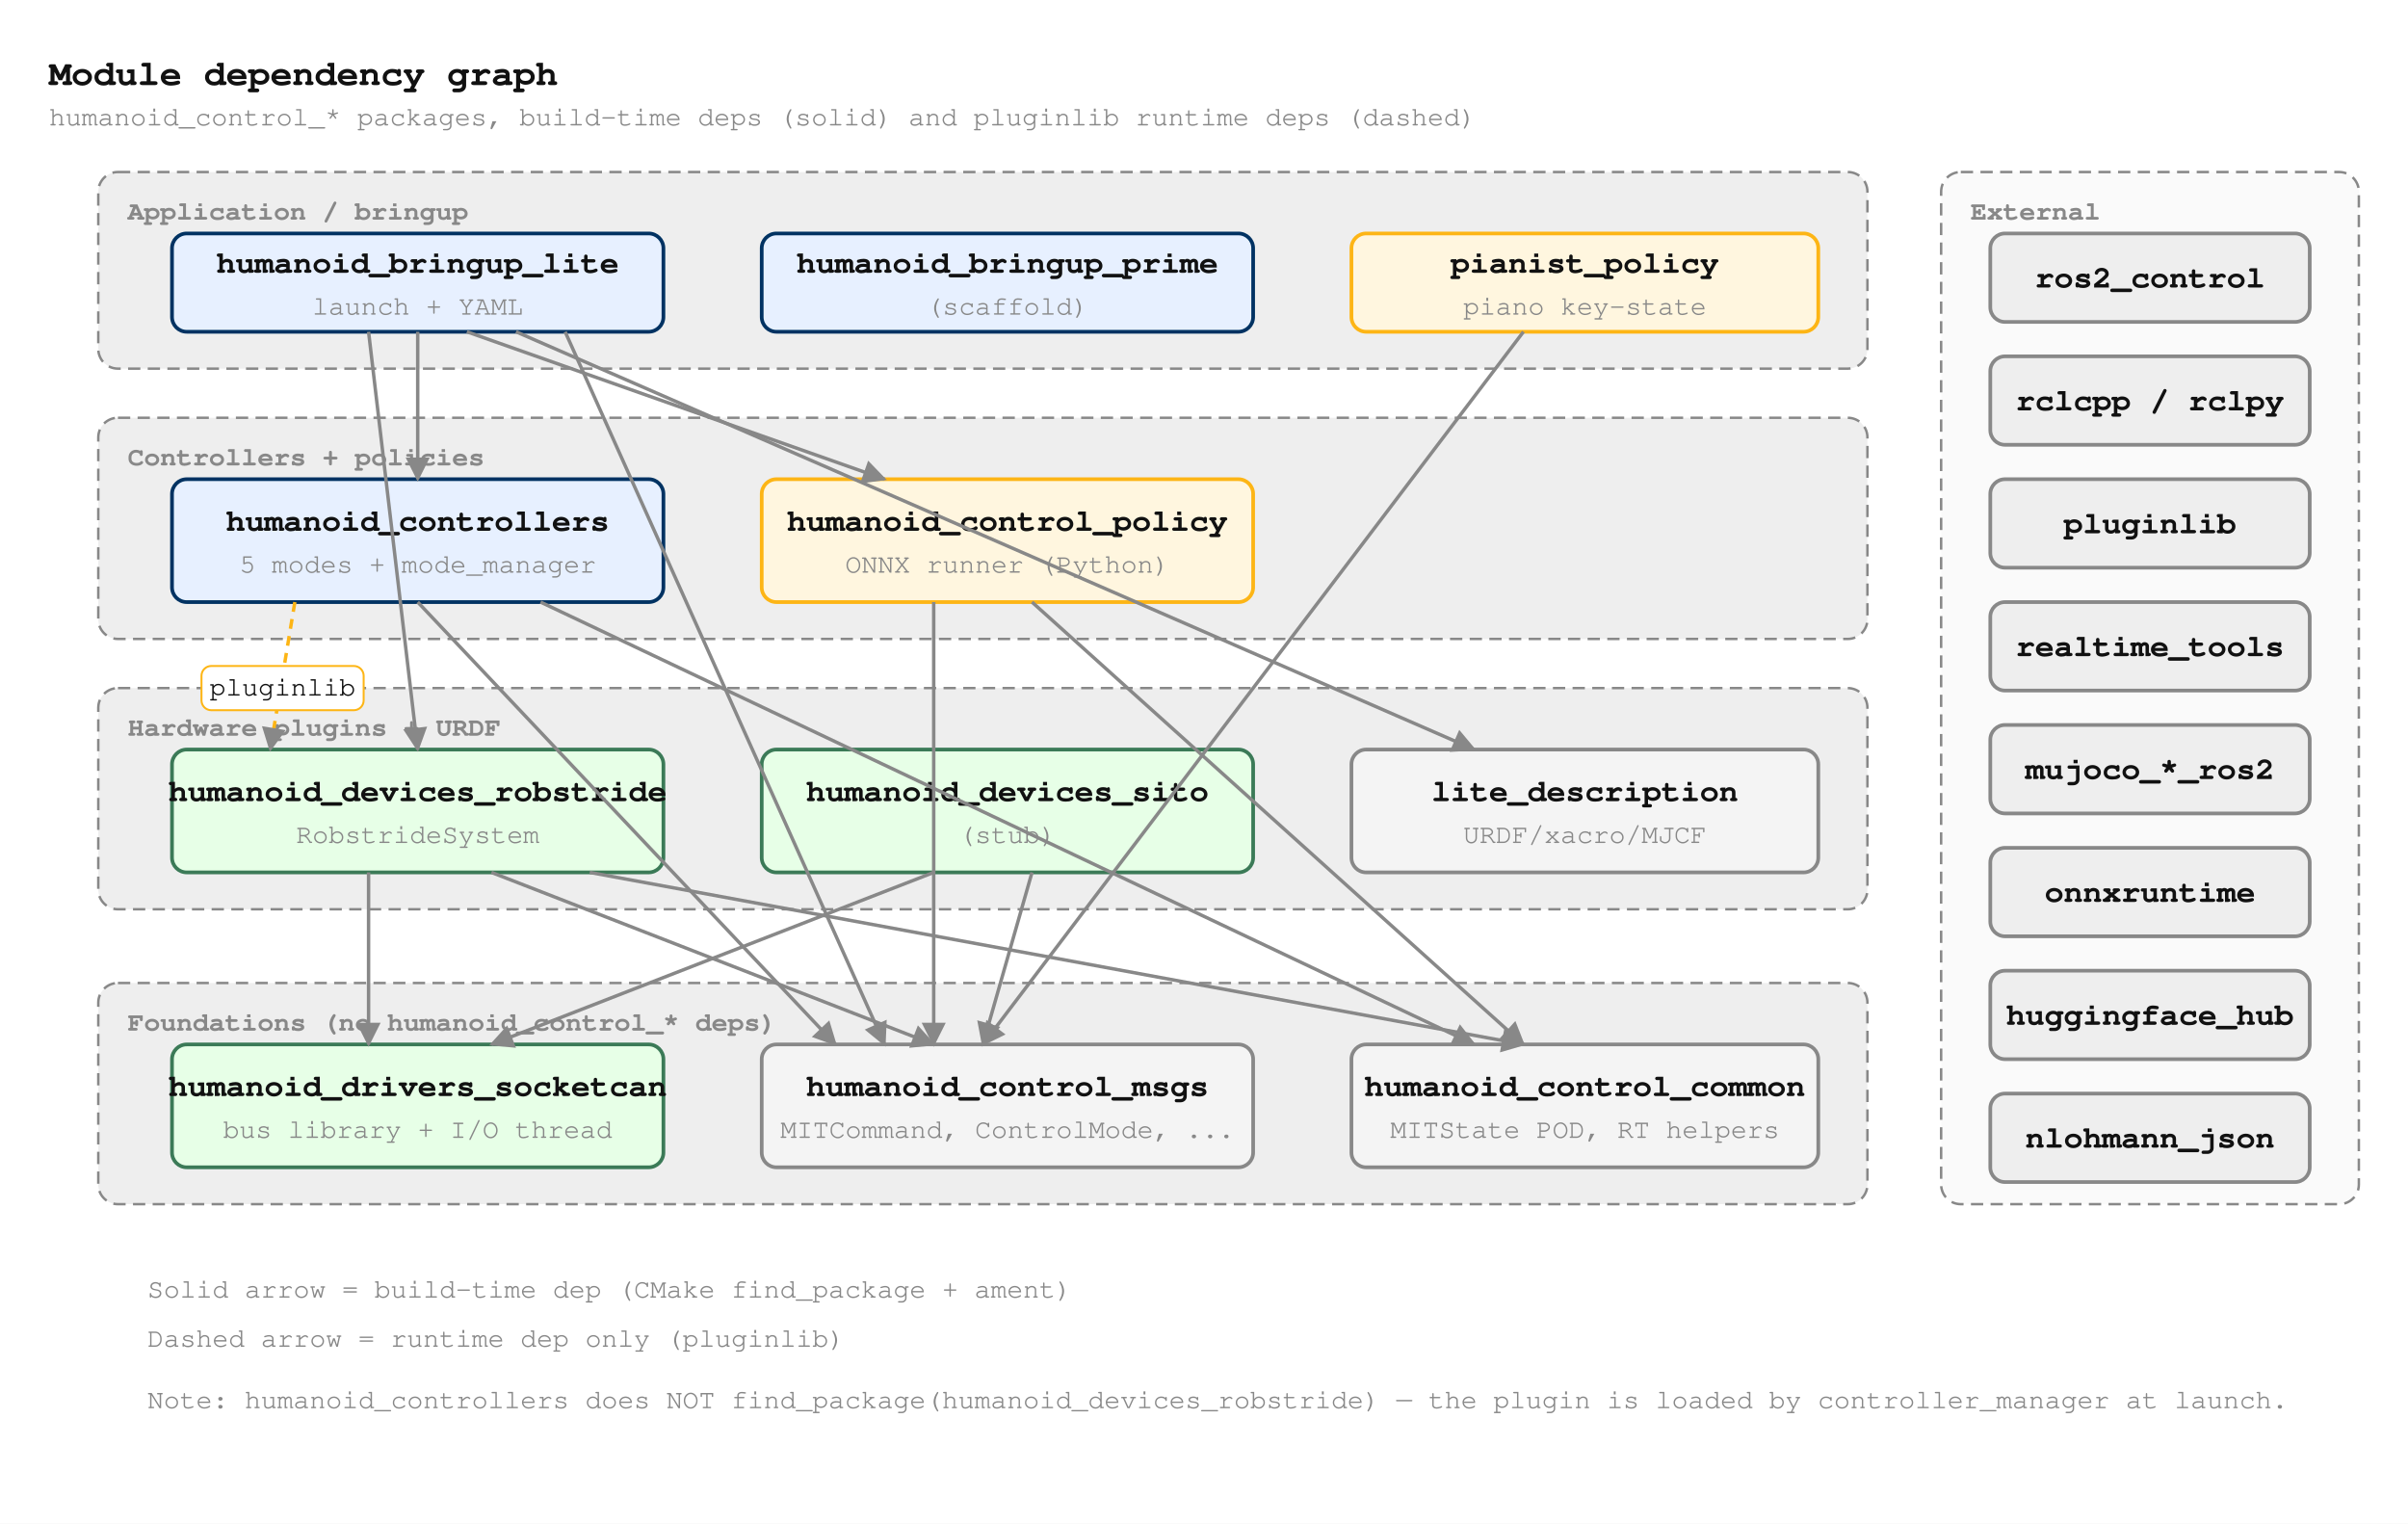
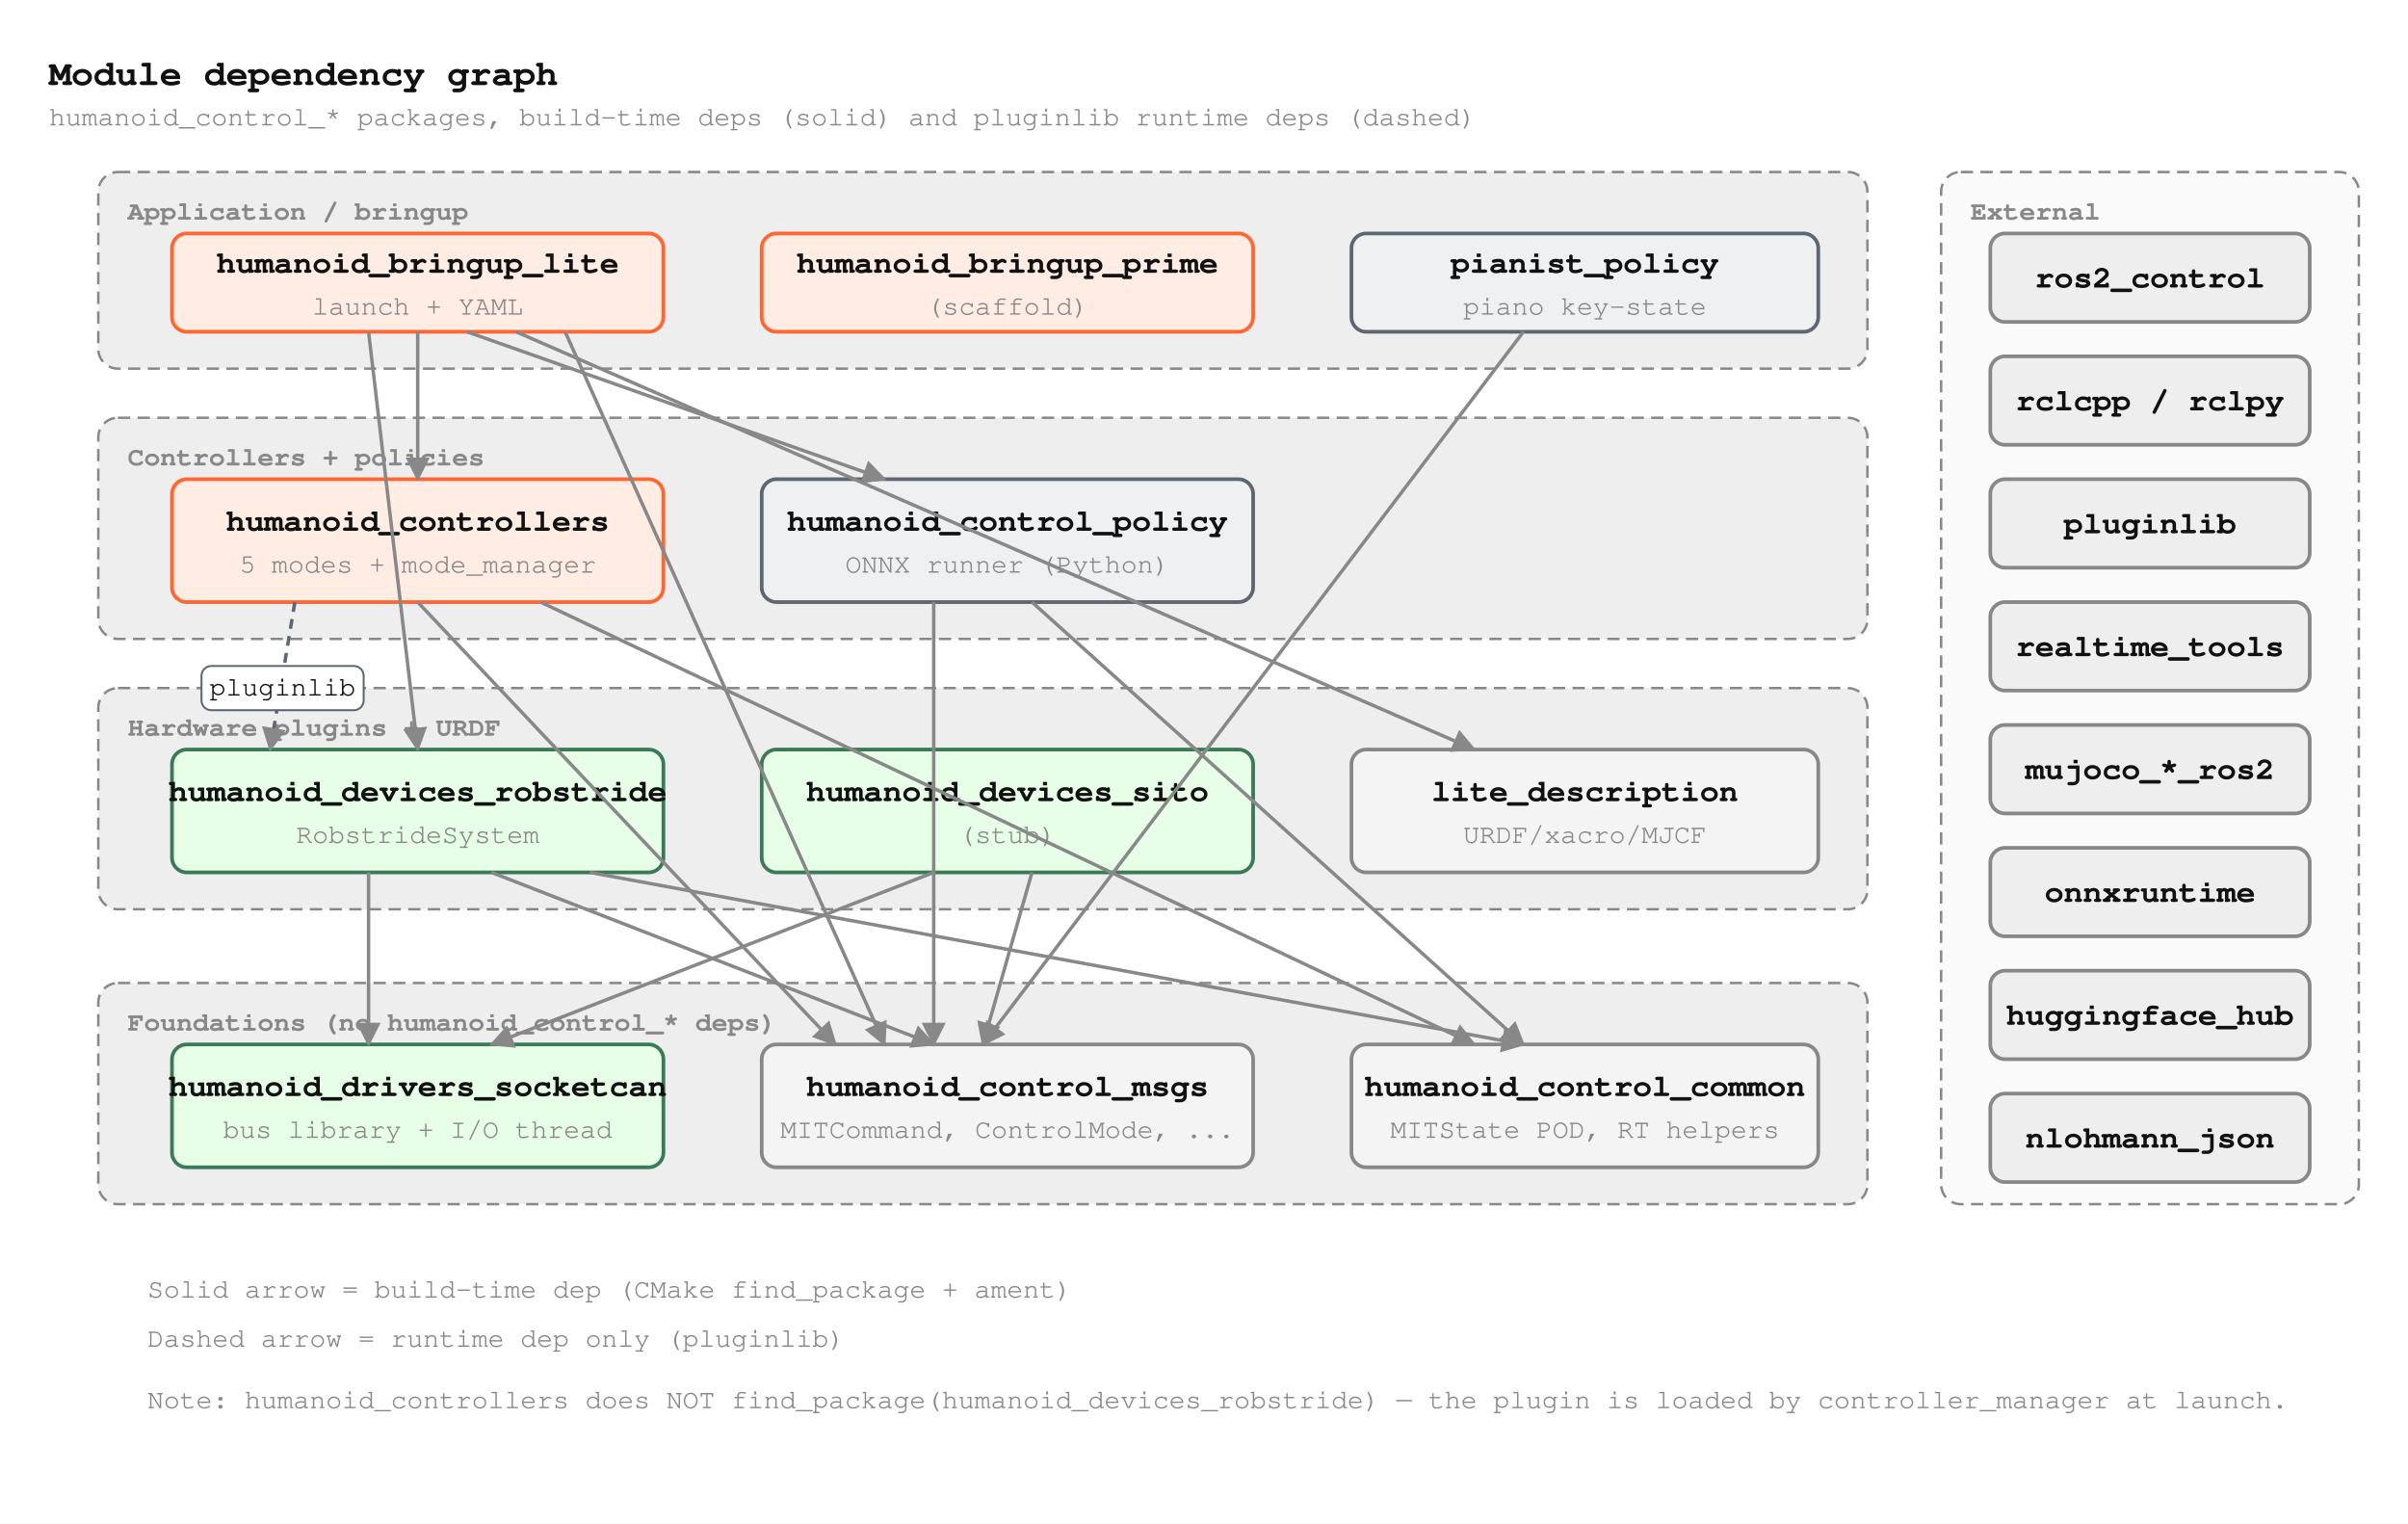
<svg xmlns="http://www.w3.org/2000/svg" viewBox="0 0 980 620" width="980" height="620" font-family="ui-monospace, Menlo, Consolas, Courier, monospace" font-size="13" fill="#111111" text-rendering="geometricPrecision">
  <defs>
    <marker id="arrow" viewBox="0 0 10 10" refX="9" refY="5" markerWidth="7" markerHeight="7" orient="auto-start-reverse">
      <path d="M 0 0 L 10 5 L 0 10 z" fill="#111111" />
    </marker>
    <marker id="arrow-grey" viewBox="0 0 10 10" refX="9" refY="5" markerWidth="7" markerHeight="7" orient="auto-start-reverse">
      <path d="M 0 0 L 10 5 L 0 10 z" fill="#888888" />
    </marker>
  </defs>
  <rect width="100%" height="100%" fill="white" />
  <text x="20" y="30" font-size="15" font-weight="700" text-anchor="start" fill="#111111" dominant-baseline="middle">Module dependency graph</text>
  <text x="20" y="48" font-size="11" font-weight="400" text-anchor="start" fill="#888888" dominant-baseline="middle">humanoid_control_* packages, build-time deps (solid) and pluginlib runtime deps (dashed)</text>
  <rect x="40" y="70" width="720" height="80" rx="8" ry="8" fill="#EEEEEE" stroke="#888888" stroke-width="1" stroke-dasharray="5 3" />
  <text x="52" y="86" font-size="11" font-weight="600" text-anchor="start" fill="#888888" dominant-baseline="middle">Application / bringup</text>
  <rect x="40" y="170" width="720" height="90" rx="8" ry="8" fill="#EEEEEE" stroke="#888888" stroke-width="1" stroke-dasharray="5 3" />
  <text x="52" y="186" font-size="11" font-weight="600" text-anchor="start" fill="#888888" dominant-baseline="middle">Controllers + policies</text>
  <rect x="40" y="280" width="720" height="90" rx="8" ry="8" fill="#EEEEEE" stroke="#888888" stroke-width="1" stroke-dasharray="5 3" />
  <text x="52" y="296" font-size="11" font-weight="600" text-anchor="start" fill="#888888" dominant-baseline="middle">Hardware plugins + URDF</text>
  <rect x="40" y="400" width="720" height="90" rx="8" ry="8" fill="#EEEEEE" stroke="#888888" stroke-width="1" stroke-dasharray="5 3" />
  <text x="52" y="416" font-size="11" font-weight="600" text-anchor="start" fill="#888888" dominant-baseline="middle">Foundations (no humanoid_control_* deps)</text>
  <rect x="790" y="70" width="170" height="420" rx="8" ry="8" fill="#FAFAFA" stroke="#888888" stroke-width="1" stroke-dasharray="5 3" />
  <text x="802" y="86" font-size="11" font-weight="600" text-anchor="start" fill="#888888" dominant-baseline="middle">External</text>
-   <rect x="70" y="95" width="200" height="40" rx="6" ry="6" fill="#E7F0FF" stroke="#003262" stroke-width="1.5" />
+   <rect x="70" y="95" width="200" height="40" rx="6" ry="6" fill="#ffece2" stroke="#ff6633" stroke-width="1.5" />
  <text x="170" y="107" font-size="13" font-weight="600" text-anchor="middle" fill="#111111" dominant-baseline="middle">humanoid_bringup_lite</text>
  <text x="170" y="125" font-size="11" font-weight="400" text-anchor="middle" fill="#888888" dominant-baseline="middle">launch + YAML</text>
-   <rect x="310" y="95" width="200" height="40" rx="6" ry="6" fill="#E7F0FF" stroke="#003262" stroke-width="1.5" />
+   <rect x="310" y="95" width="200" height="40" rx="6" ry="6" fill="#ffece2" stroke="#ff6633" stroke-width="1.5" />
  <text x="410" y="107" font-size="13" font-weight="600" text-anchor="middle" fill="#111111" dominant-baseline="middle">humanoid_bringup_prime</text>
  <text x="410" y="125" font-size="11" font-weight="400" text-anchor="middle" fill="#888888" dominant-baseline="middle">(scaffold)</text>
-   <rect x="550" y="95" width="190" height="40" rx="6" ry="6" fill="#FFF6DF" stroke="#FDB515" stroke-width="1.5" />
+   <rect x="550" y="95" width="190" height="40" rx="6" ry="6" fill="#eef0f2" stroke="#5f6671" stroke-width="1.5" />
  <text x="645" y="107" font-size="13" font-weight="600" text-anchor="middle" fill="#111111" dominant-baseline="middle">pianist_policy</text>
  <text x="645" y="125" font-size="11" font-weight="400" text-anchor="middle" fill="#888888" dominant-baseline="middle">piano key-state</text>
-   <rect x="70" y="195" width="200" height="50" rx="6" ry="6" fill="#E7F0FF" stroke="#003262" stroke-width="1.5" />
+   <rect x="70" y="195" width="200" height="50" rx="6" ry="6" fill="#ffece2" stroke="#ff6633" stroke-width="1.5" />
  <text x="170" y="212" font-size="13" font-weight="600" text-anchor="middle" fill="#111111" dominant-baseline="middle">humanoid_controllers</text>
  <text x="170" y="230" font-size="11" font-weight="400" text-anchor="middle" fill="#888888" dominant-baseline="middle">5 modes + mode_manager</text>
-   <rect x="310" y="195" width="200" height="50" rx="6" ry="6" fill="#FFF6DF" stroke="#FDB515" stroke-width="1.5" />
+   <rect x="310" y="195" width="200" height="50" rx="6" ry="6" fill="#eef0f2" stroke="#5f6671" stroke-width="1.5" />
  <text x="410" y="212" font-size="13" font-weight="600" text-anchor="middle" fill="#111111" dominant-baseline="middle">humanoid_control_policy</text>
  <text x="410" y="230" font-size="11" font-weight="400" text-anchor="middle" fill="#888888" dominant-baseline="middle">ONNX runner (Python)</text>
  <rect x="70" y="305" width="200" height="50" rx="6" ry="6" fill="#E7FFE7" stroke="#3B7A57" stroke-width="1.5" />
  <text x="170" y="322" font-size="13" font-weight="600" text-anchor="middle" fill="#111111" dominant-baseline="middle">humanoid_devices_robstride</text>
  <text x="170" y="340" font-size="11" font-weight="400" text-anchor="middle" fill="#888888" dominant-baseline="middle">RobstrideSystem</text>
  <rect x="310" y="305" width="200" height="50" rx="6" ry="6" fill="#E7FFE7" stroke="#3B7A57" stroke-width="1.5" />
  <text x="410" y="322" font-size="13" font-weight="600" text-anchor="middle" fill="#111111" dominant-baseline="middle">humanoid_devices_sito</text>
  <text x="410" y="340" font-size="11" font-weight="400" text-anchor="middle" fill="#888888" dominant-baseline="middle">(stub)</text>
  <rect x="550" y="305" width="190" height="50" rx="6" ry="6" fill="#F4F4F4" stroke="#888888" stroke-width="1.5" />
  <text x="645" y="322" font-size="13" font-weight="600" text-anchor="middle" fill="#111111" dominant-baseline="middle">lite_description</text>
  <text x="645" y="340" font-size="11" font-weight="400" text-anchor="middle" fill="#888888" dominant-baseline="middle">URDF/xacro/MJCF</text>
  <rect x="70" y="425" width="200" height="50" rx="6" ry="6" fill="#E7FFE7" stroke="#3B7A57" stroke-width="1.5" />
  <text x="170" y="442" font-size="13" font-weight="600" text-anchor="middle" fill="#111111" dominant-baseline="middle">humanoid_drivers_socketcan</text>
  <text x="170" y="460" font-size="11" font-weight="400" text-anchor="middle" fill="#888888" dominant-baseline="middle">bus library + I/O thread</text>
  <rect x="310" y="425" width="200" height="50" rx="6" ry="6" fill="#F4F4F4" stroke="#888888" stroke-width="1.5" />
  <text x="410" y="442" font-size="13" font-weight="600" text-anchor="middle" fill="#111111" dominant-baseline="middle">humanoid_control_msgs</text>
  <text x="410" y="460" font-size="11" font-weight="400" text-anchor="middle" fill="#888888" dominant-baseline="middle">MITCommand, ControlMode, ...</text>
  <rect x="550" y="425" width="190" height="50" rx="6" ry="6" fill="#F4F4F4" stroke="#888888" stroke-width="1.5" />
  <text x="645" y="442" font-size="13" font-weight="600" text-anchor="middle" fill="#111111" dominant-baseline="middle">humanoid_control_common</text>
  <text x="645" y="460" font-size="11" font-weight="400" text-anchor="middle" fill="#888888" dominant-baseline="middle">MITState POD, RT helpers</text>
  <rect x="810" y="95" width="130" height="36" rx="6" ry="6" fill="#EEEEEE" stroke="#888888" stroke-width="1.5" />
  <text x="875" y="113" font-size="13" font-weight="600" text-anchor="middle" fill="#111111" dominant-baseline="middle">ros2_control</text>
  <rect x="810" y="145" width="130" height="36" rx="6" ry="6" fill="#EEEEEE" stroke="#888888" stroke-width="1.5" />
  <text x="875" y="163" font-size="13" font-weight="600" text-anchor="middle" fill="#111111" dominant-baseline="middle">rclcpp / rclpy</text>
  <rect x="810" y="195" width="130" height="36" rx="6" ry="6" fill="#EEEEEE" stroke="#888888" stroke-width="1.5" />
  <text x="875" y="213" font-size="13" font-weight="600" text-anchor="middle" fill="#111111" dominant-baseline="middle">pluginlib</text>
  <rect x="810" y="245" width="130" height="36" rx="6" ry="6" fill="#EEEEEE" stroke="#888888" stroke-width="1.5" />
  <text x="875" y="263" font-size="13" font-weight="600" text-anchor="middle" fill="#111111" dominant-baseline="middle">realtime_tools</text>
  <rect x="810" y="295" width="130" height="36" rx="6" ry="6" fill="#EEEEEE" stroke="#888888" stroke-width="1.5" />
  <text x="875" y="313" font-size="13" font-weight="600" text-anchor="middle" fill="#111111" dominant-baseline="middle">mujoco_*_ros2</text>
  <rect x="810" y="345" width="130" height="36" rx="6" ry="6" fill="#EEEEEE" stroke="#888888" stroke-width="1.5" />
  <text x="875" y="363" font-size="13" font-weight="600" text-anchor="middle" fill="#111111" dominant-baseline="middle">onnxruntime</text>
  <rect x="810" y="395" width="130" height="36" rx="6" ry="6" fill="#EEEEEE" stroke="#888888" stroke-width="1.5" />
  <text x="875" y="413" font-size="13" font-weight="600" text-anchor="middle" fill="#111111" dominant-baseline="middle">huggingface_hub</text>
  <rect x="810" y="445" width="130" height="36" rx="6" ry="6" fill="#EEEEEE" stroke="#888888" stroke-width="1.5" />
  <text x="875" y="463" font-size="13" font-weight="600" text-anchor="middle" fill="#111111" dominant-baseline="middle">nlohmann_json</text>
  <line x1="170" y1="135" x2="170" y2="195" stroke="#888888" stroke-width="1.4" marker-end="url(#arrow-grey)" />
  <line x1="190" y1="135" x2="360" y2="195" stroke="#888888" stroke-width="1.4" marker-end="url(#arrow-grey)" />
  <line x1="150" y1="135" x2="170" y2="305" stroke="#888888" stroke-width="1.4" marker-end="url(#arrow-grey)" />
  <line x1="210" y1="135" x2="600" y2="305" stroke="#888888" stroke-width="1.4" marker-end="url(#arrow-grey)" />
  <line x1="230" y1="135" x2="360" y2="425" stroke="#888888" stroke-width="1.4" marker-end="url(#arrow-grey)" />
  <line x1="620" y1="135" x2="400" y2="425" stroke="#888888" stroke-width="1.4" marker-end="url(#arrow-grey)" />
  <line x1="380" y1="245" x2="380" y2="425" stroke="#888888" stroke-width="1.4" marker-end="url(#arrow-grey)" />
  <line x1="420" y1="245" x2="620" y2="425" stroke="#888888" stroke-width="1.4" marker-end="url(#arrow-grey)" />
  <line x1="170" y1="245" x2="340" y2="425" stroke="#888888" stroke-width="1.4" marker-end="url(#arrow-grey)" />
  <line x1="220" y1="245" x2="600" y2="425" stroke="#888888" stroke-width="1.4" marker-end="url(#arrow-grey)" />
  <line x1="150" y1="355" x2="150" y2="425" stroke="#888888" stroke-width="1.4" marker-end="url(#arrow-grey)" />
  <line x1="200" y1="355" x2="380" y2="425" stroke="#888888" stroke-width="1.4" marker-end="url(#arrow-grey)" />
  <line x1="240" y1="355" x2="620" y2="425" stroke="#888888" stroke-width="1.4" marker-end="url(#arrow-grey)" />
  <line x1="380" y1="355" x2="200" y2="425" stroke="#888888" stroke-width="1.4" marker-end="url(#arrow-grey)" />
  <line x1="420" y1="355" x2="400" y2="425" stroke="#888888" stroke-width="1.4" marker-end="url(#arrow-grey)" />
-   <line x1="120" y1="245" x2="110" y2="305" stroke="#FDB515" stroke-width="1.4" stroke-dasharray="4 3" marker-end="url(#arrow-grey)" />
-   <rect x="82" y="271" width="66" height="18" rx="4" ry="4" fill="white" stroke="#FDB515" stroke-width="0.8" />
+   <line x1="120" y1="245" x2="110" y2="305" stroke="#5f6671" stroke-width="1.4" stroke-dasharray="4 3" marker-end="url(#arrow-grey)" />
+   <rect x="82" y="271" width="66" height="18" rx="4" ry="4" fill="white" stroke="#5f6671" stroke-width="0.8" />
  <text x="115" y="280" font-size="11" font-weight="400" text-anchor="middle" fill="#111111" dominant-baseline="middle">pluginlib</text>
  <text x="60" y="525" font-size="11" font-weight="400" text-anchor="start" fill="#888888" dominant-baseline="middle">Solid arrow = build-time dep (CMake find_package + ament)</text>
  <text x="60" y="545" font-size="11" font-weight="400" text-anchor="start" fill="#888888" dominant-baseline="middle">Dashed arrow = runtime dep only (pluginlib)</text>
  <text x="60" y="570" font-size="11" font-weight="400" text-anchor="start" fill="#888888" dominant-baseline="middle">Note: humanoid_controllers does NOT find_package(humanoid_devices_robstride) — the plugin is loaded by controller_manager at launch.</text>
</svg>
